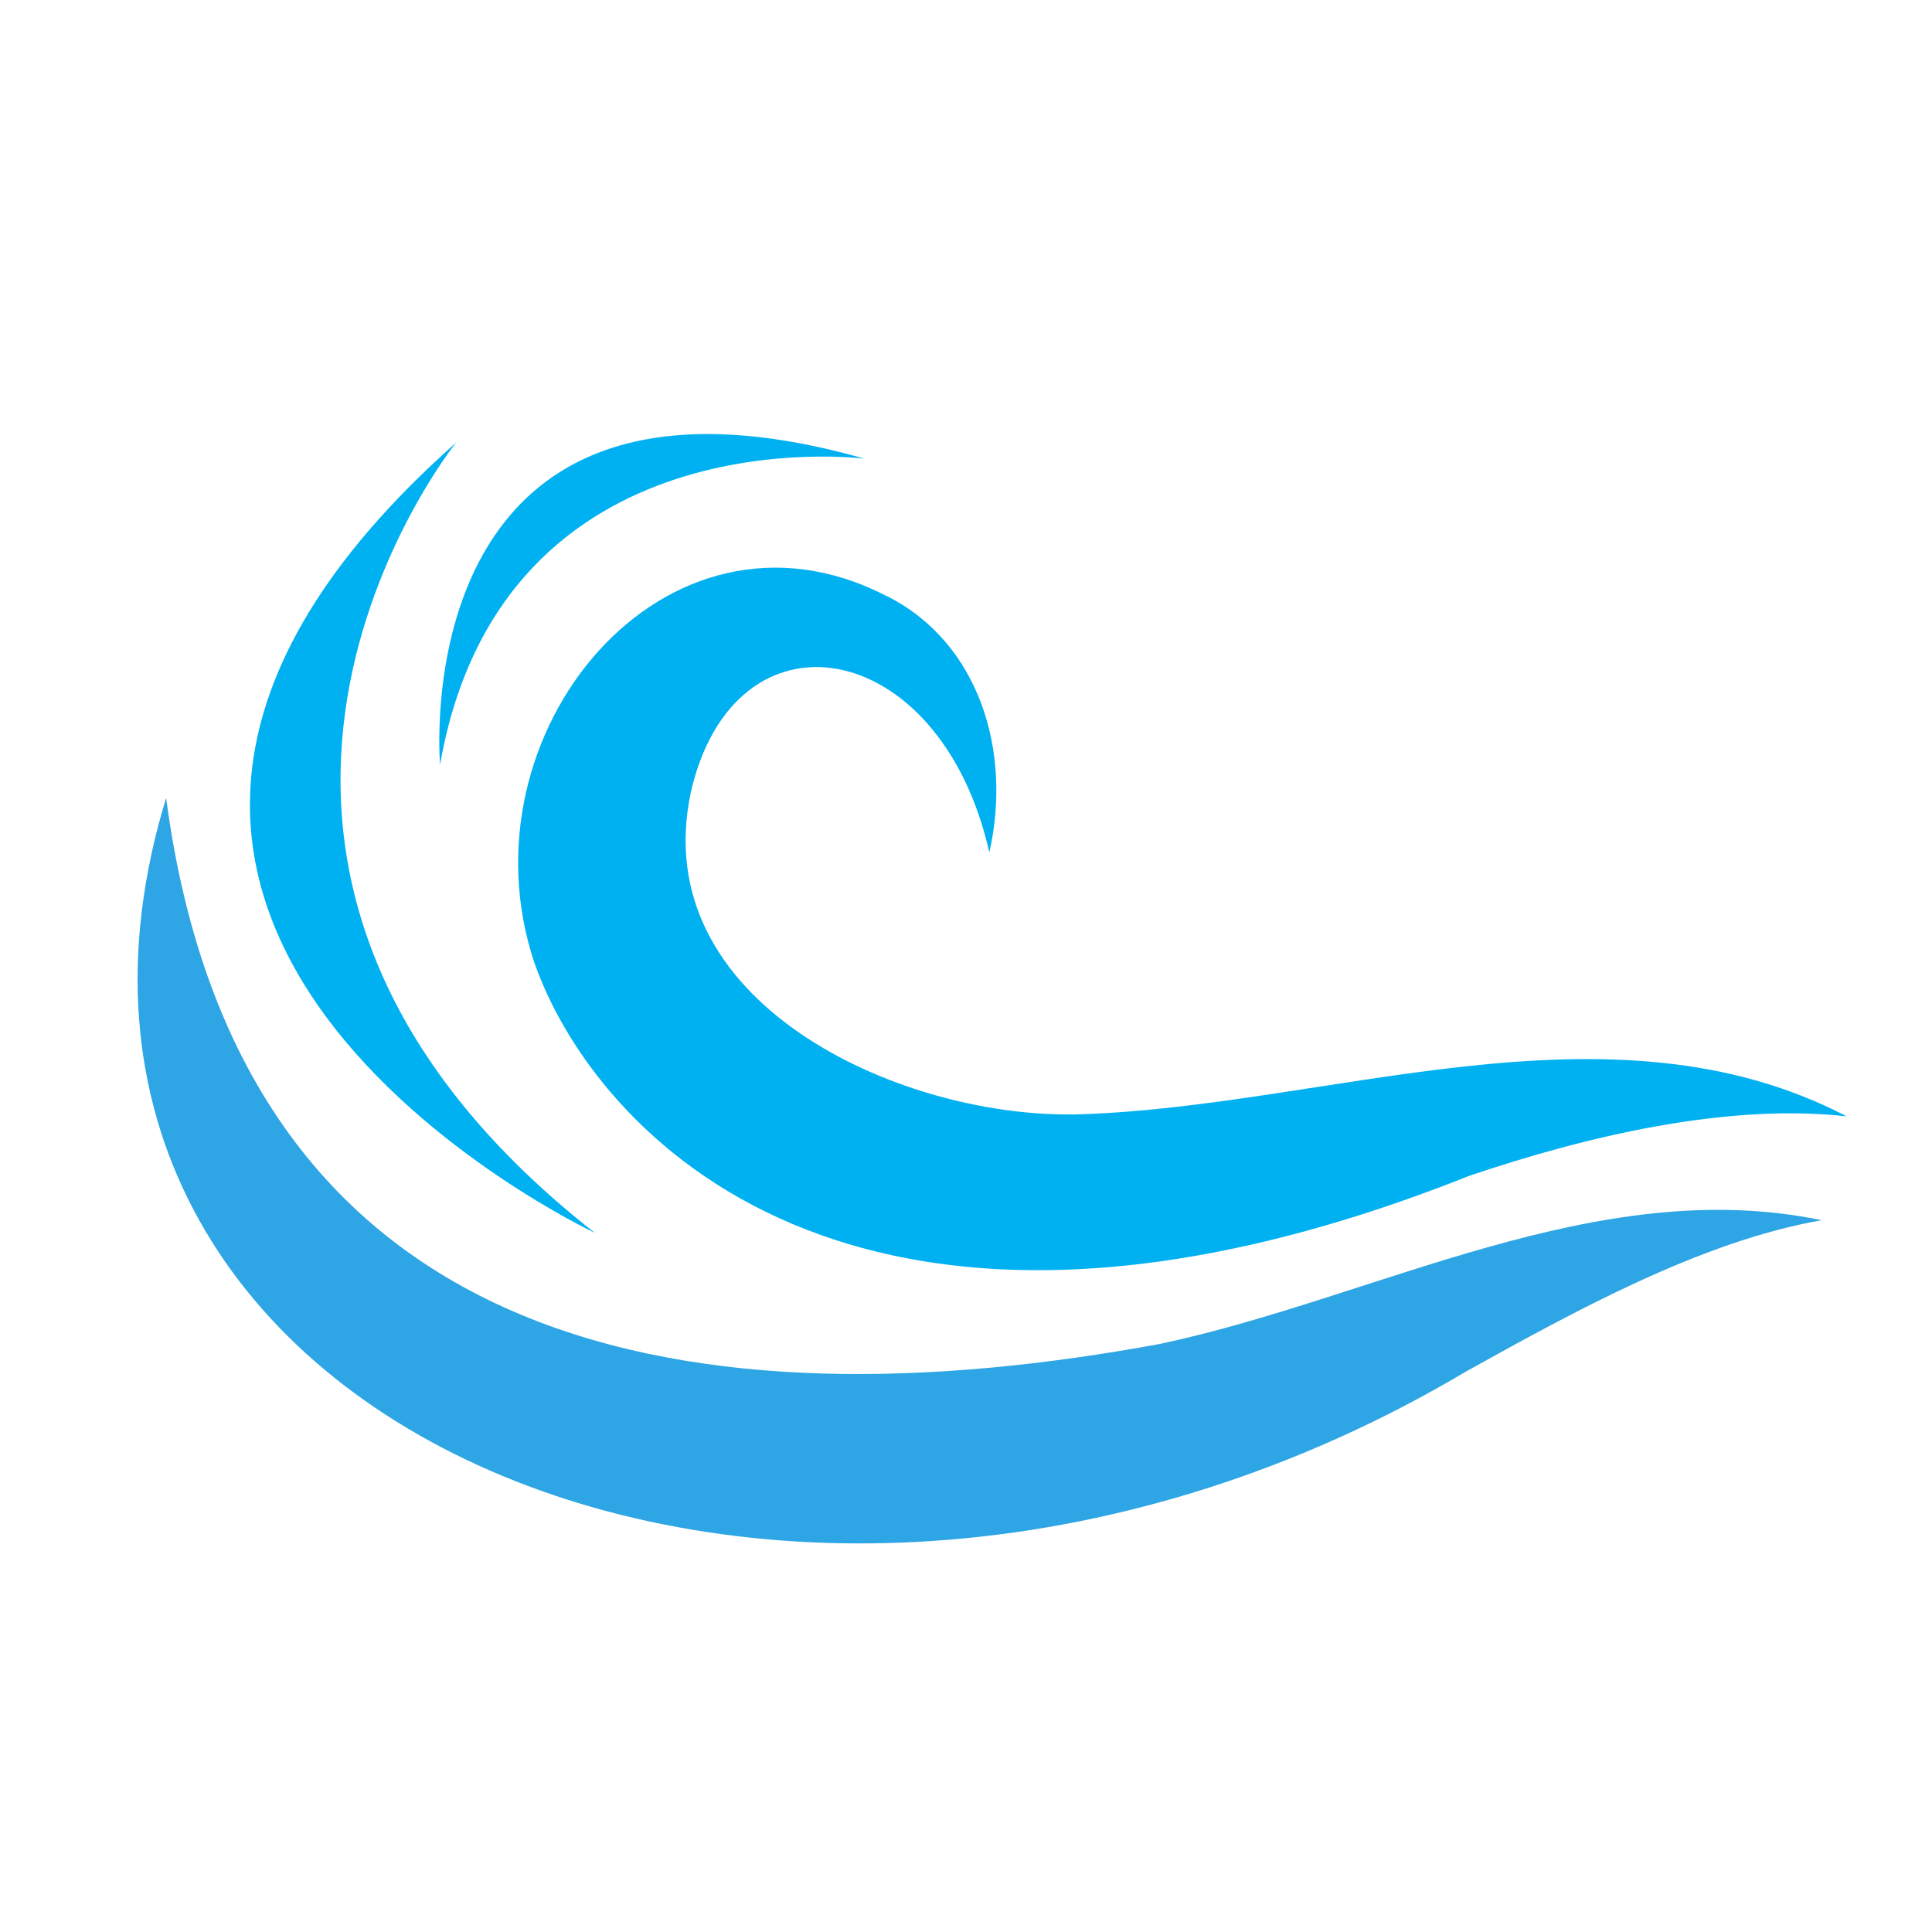
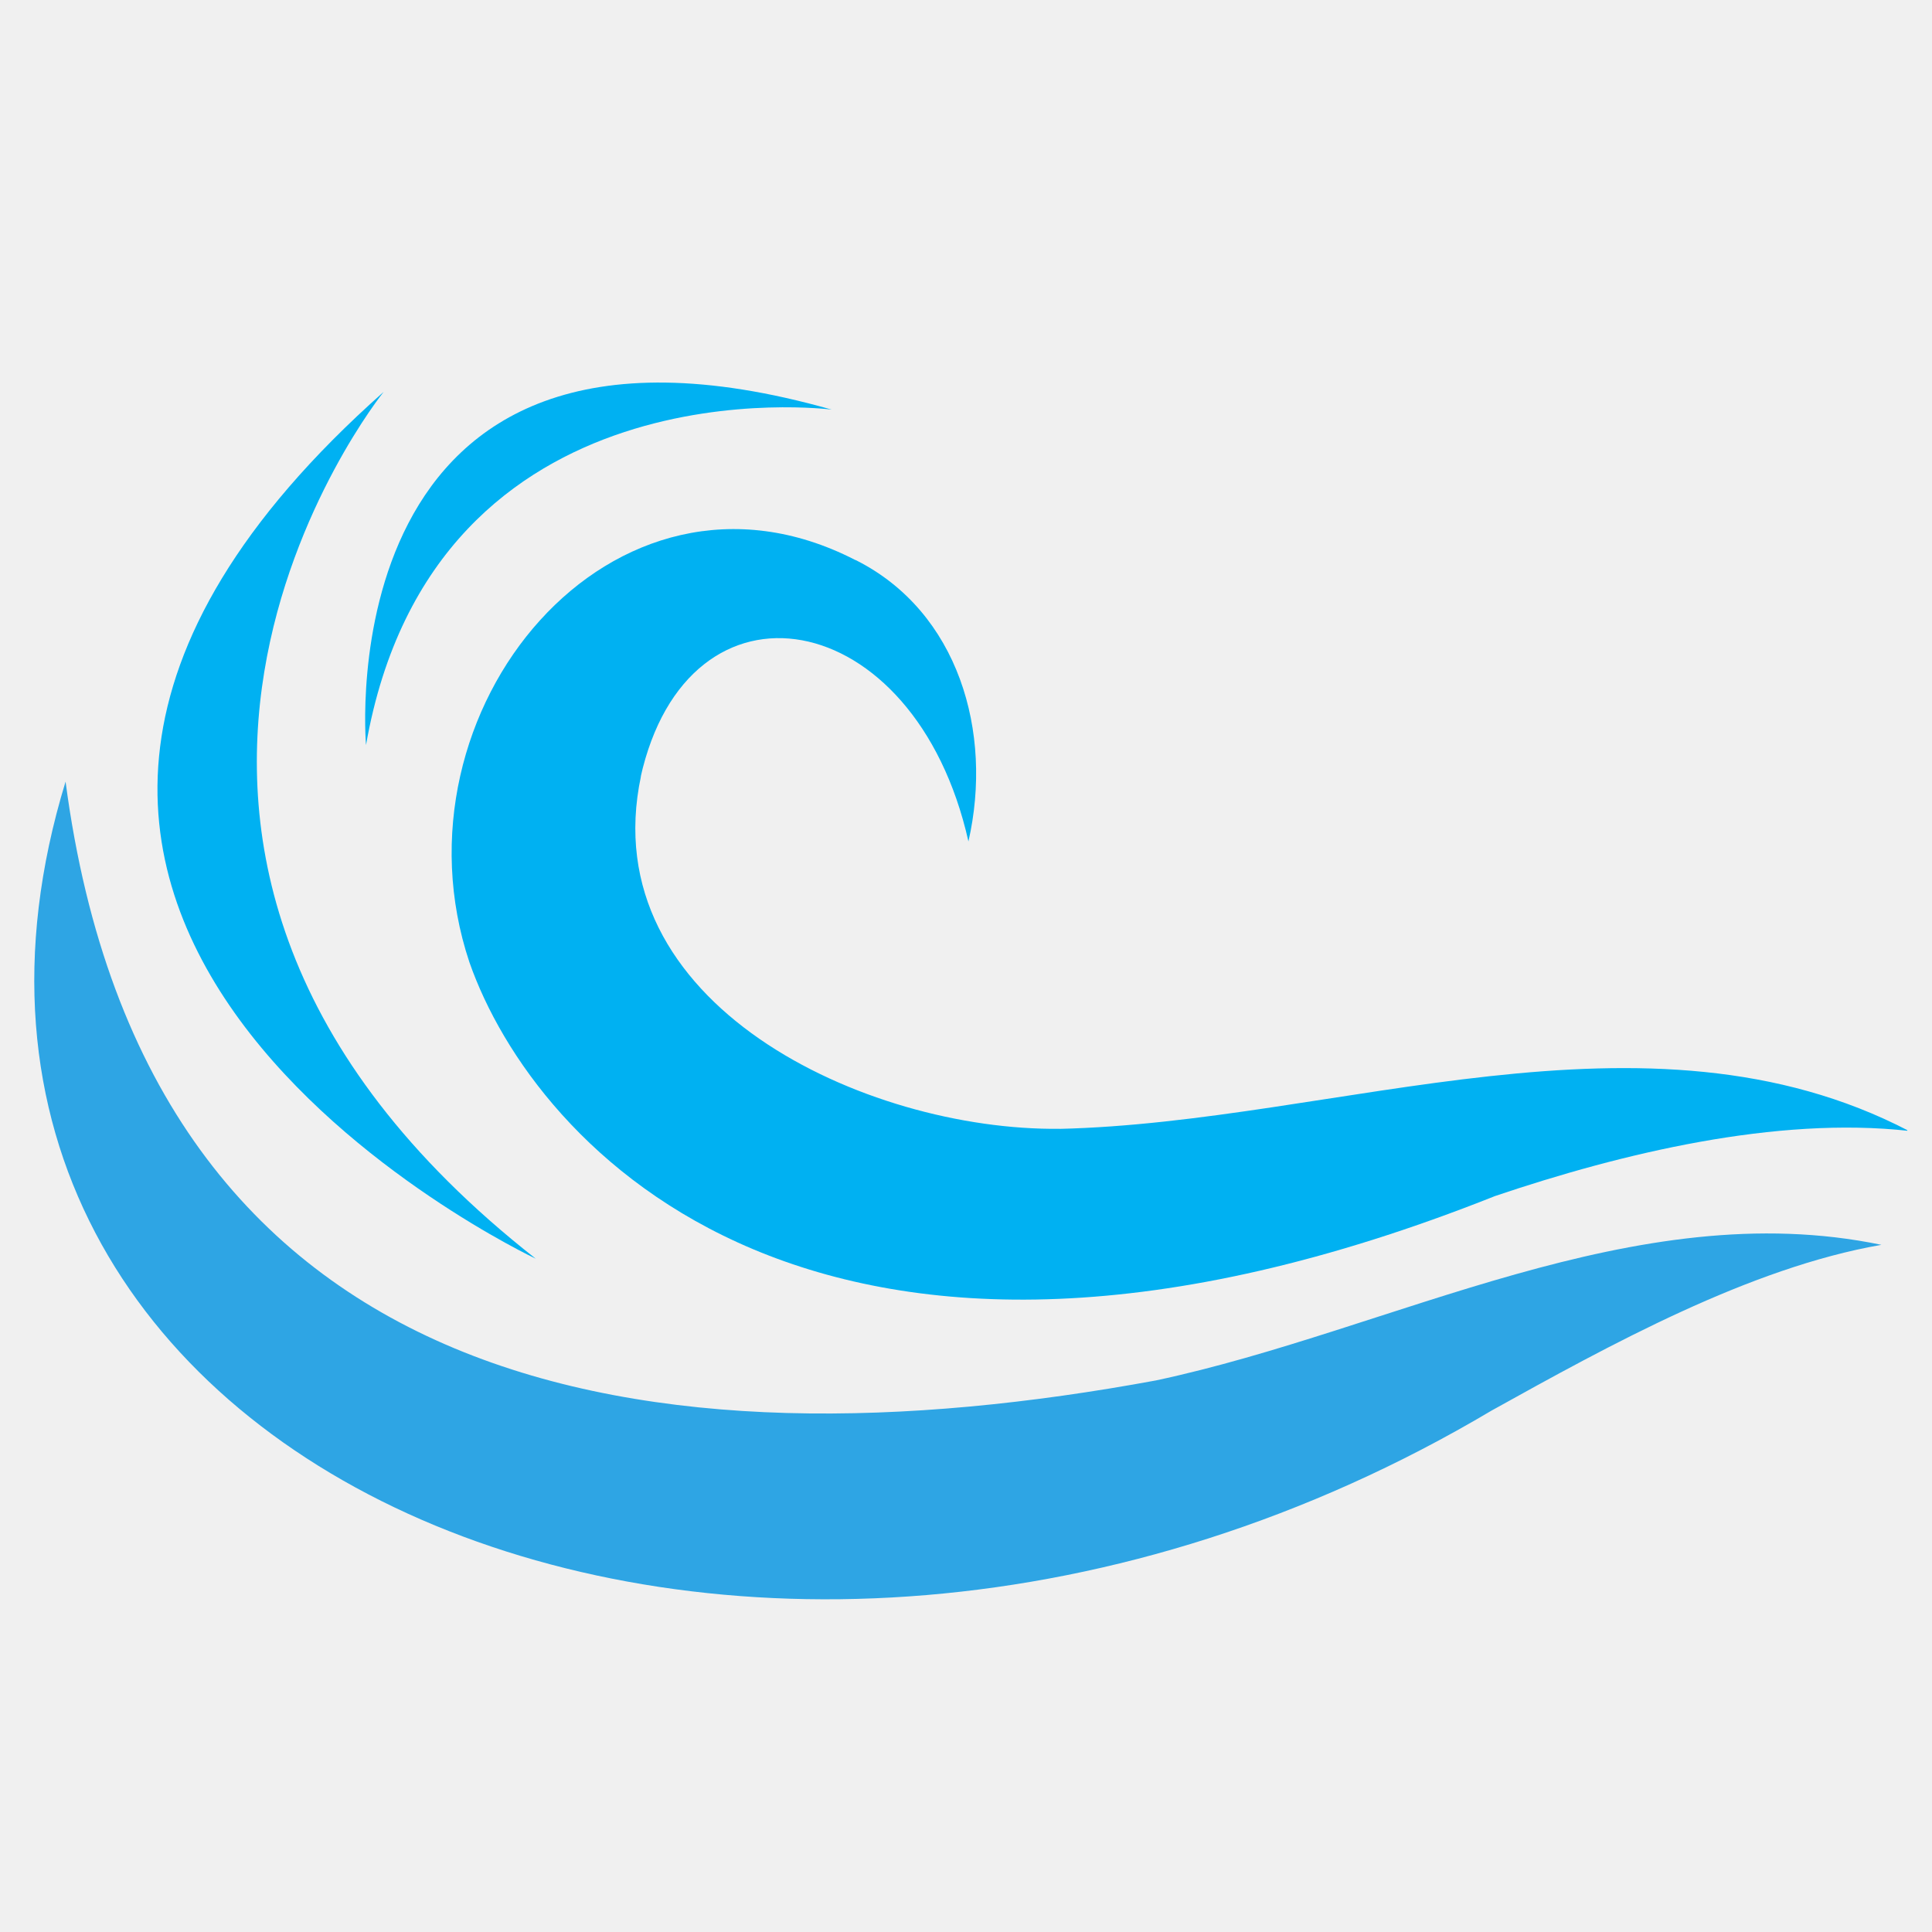
<svg xmlns="http://www.w3.org/2000/svg" width="500" zoomAndPan="magnify" viewBox="0 0 375 375" height="500" preserveAspectRatio="xMidYMid meet" version="1.0">
  <defs>
-     <clipPath id="7aafa02ee5">
-       <path d="M 100 110 L 358.316 110 L 358.316 247 L 100 247 Z M 100 110 " clip-rule="nonzero" />
+     <clipPath id="6b4f38f91e">
+       <path d="M 87 102 L 370.207 102 L 370.207 253 L 87 253 Z M 87 102 " clip-rule="nonzero" />
    </clipPath>
  </defs>
-   <rect x="-37.5" width="450" fill="#ffffff" y="-37.5" height="450" fill-opacity="1" />
-   <rect x="-37.5" width="450" fill="#ffffff" y="-37.5" height="450" fill-opacity="1" />
-   <g clip-path="url(#7aafa02ee5)">
-     <path fill="#00b1f2" d="M 192.027 165.453 C 182.566 123.297 142.328 116.426 133.977 154.238 C 134.223 153.32 134.031 154.055 134.078 153.883 C 125.48 194.297 173.883 216.699 208.172 216.312 C 208.094 216.32 208.512 216.297 208.027 216.328 C 257.27 215.211 311.93 192.461 358.445 216.684 C 335.039 214.074 307.707 220.605 285.211 228.215 C 165.695 275.75 115.152 219.562 103.715 186.84 C 88.852 142.355 129.164 93.695 171.906 115.602 C 171.883 115.59 172.445 115.82 172.266 115.758 C 190.184 124.859 196.453 146.043 192.027 165.453 " fill-opacity="1" fill-rule="nonzero" />
+   <g clip-path="url(#6b4f38f91e)">
+     <path fill="#00b1f2" d="M 187.973 163.32 C 177.594 117.082 133.461 109.547 124.301 151.02 C 124.574 150.012 124.363 150.816 124.418 150.629 C 114.984 194.953 168.074 219.523 205.68 219.102 C 205.594 219.109 206.051 219.086 205.523 219.117 C 259.527 217.891 319.48 192.941 370.5 219.508 C 344.828 216.645 314.852 223.812 290.176 232.156 C 159.09 284.293 103.66 222.664 91.113 186.773 C 74.809 137.984 119.027 84.613 165.902 108.641 C 165.875 108.629 166.496 108.883 166.297 108.812 C 185.949 118.793 192.824 142.031 187.973 163.32 " fill-opacity="1" fill-rule="nonzero" />
  </g>
-   <path fill="#2ea5e4" d="M 32.246 154.871 C 46.711 264.648 136.871 277.168 225.246 260.836 C 267.348 251.852 309.922 227.762 353.598 236.844 C 330.242 240.906 305.508 254.57 284.594 266.188 C 153.379 344.141 -5.043 276.824 32.246 154.871 " fill-opacity="1" fill-rule="nonzero" />
-   <path fill="#00b1f2" d="M 88.539 85.898 C 88.539 85.898 23.223 166.953 115.453 239.297 C 115.453 239.297 -15.188 177.887 88.539 85.898 " fill-opacity="1" fill-rule="nonzero" />
-   <path fill="#00b1f2" d="M 167.828 89.035 C 167.828 89.035 97.43 79.844 85.418 148.398 C 85.418 148.398 77.938 63.508 167.828 89.035 " fill-opacity="1" fill-rule="nonzero" />
+   <path fill="#2ea5e4" d="M 12.727 151.711 C 28.594 272.113 127.477 285.844 224.406 267.934 C 270.582 258.078 317.277 231.656 365.18 241.621 C 339.566 246.074 312.438 261.059 289.5 273.801 C 145.582 359.301 -28.172 285.469 12.727 151.711 " fill-opacity="1" fill-rule="nonzero" />
+   <path fill="#00b1f2" d="M 74.465 76.066 C 74.465 76.066 2.828 164.965 103.984 244.309 C 103.984 244.309 -39.301 176.953 74.465 76.066 " fill-opacity="1" fill-rule="nonzero" />
+   <path fill="#00b1f2" d="M 161.434 79.504 C 161.434 79.504 84.219 69.422 71.043 144.613 C 71.043 144.613 62.84 51.504 161.434 79.504 " fill-opacity="1" fill-rule="nonzero" />
</svg>
